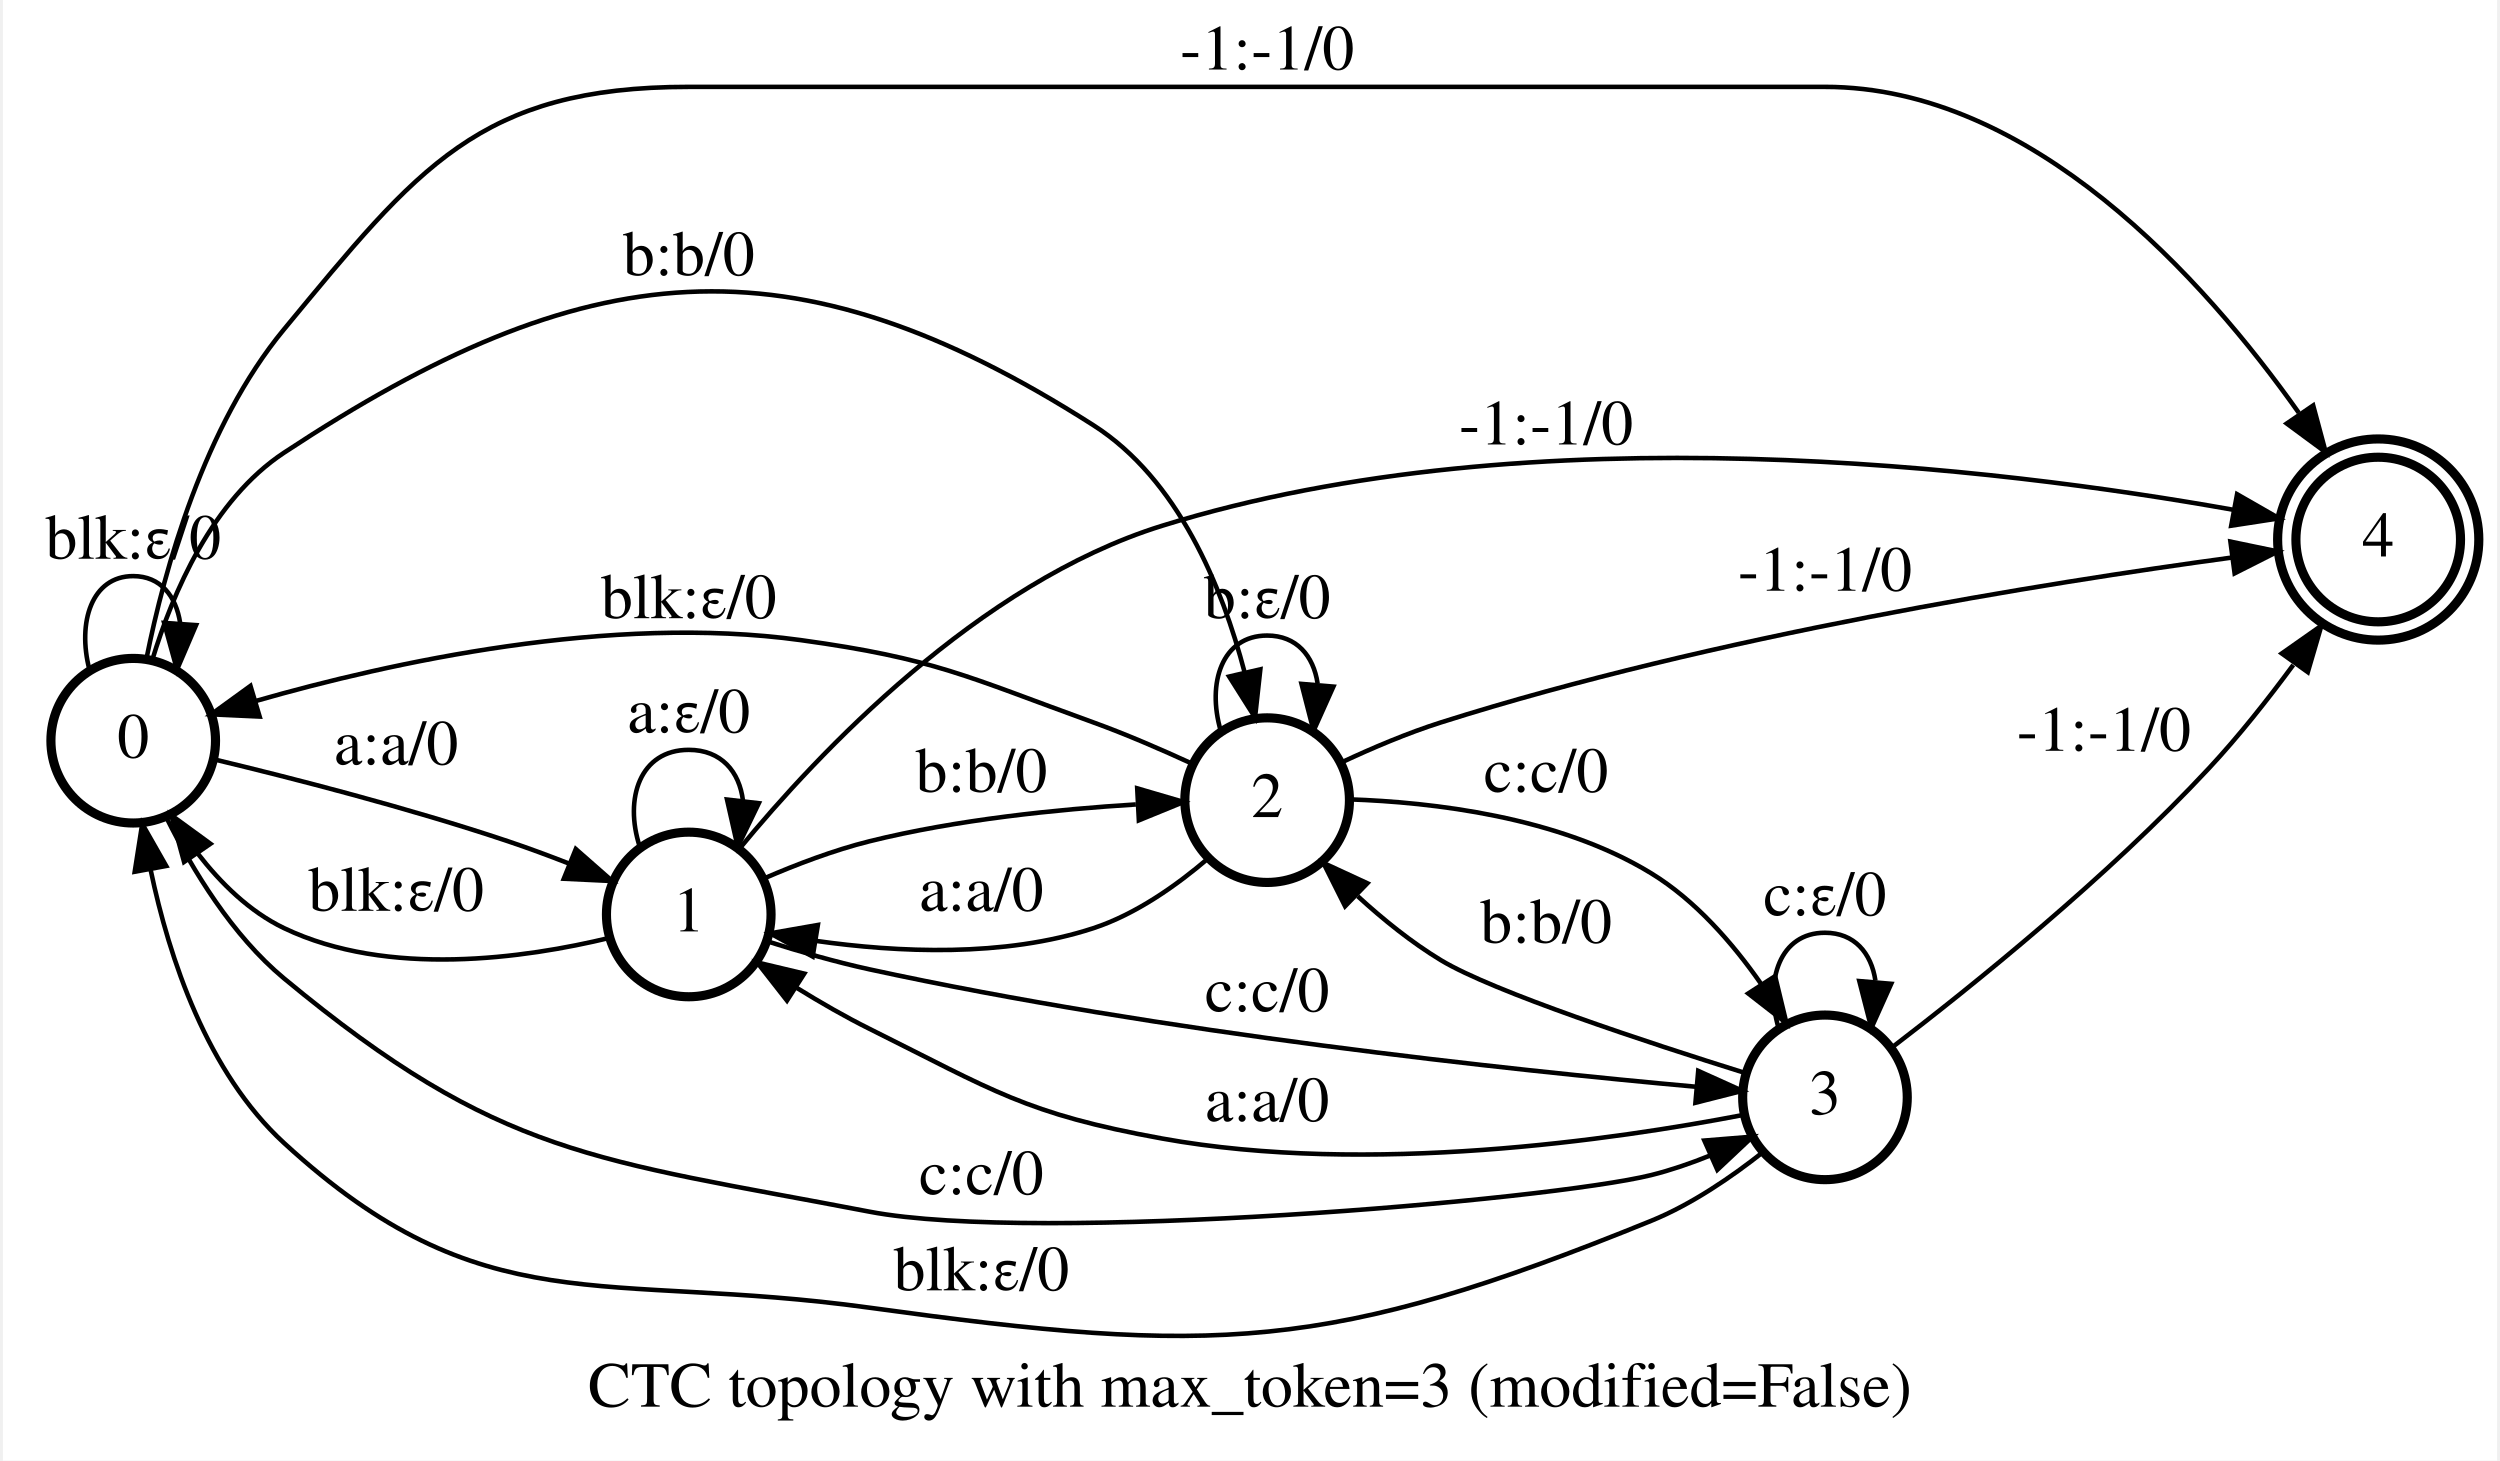
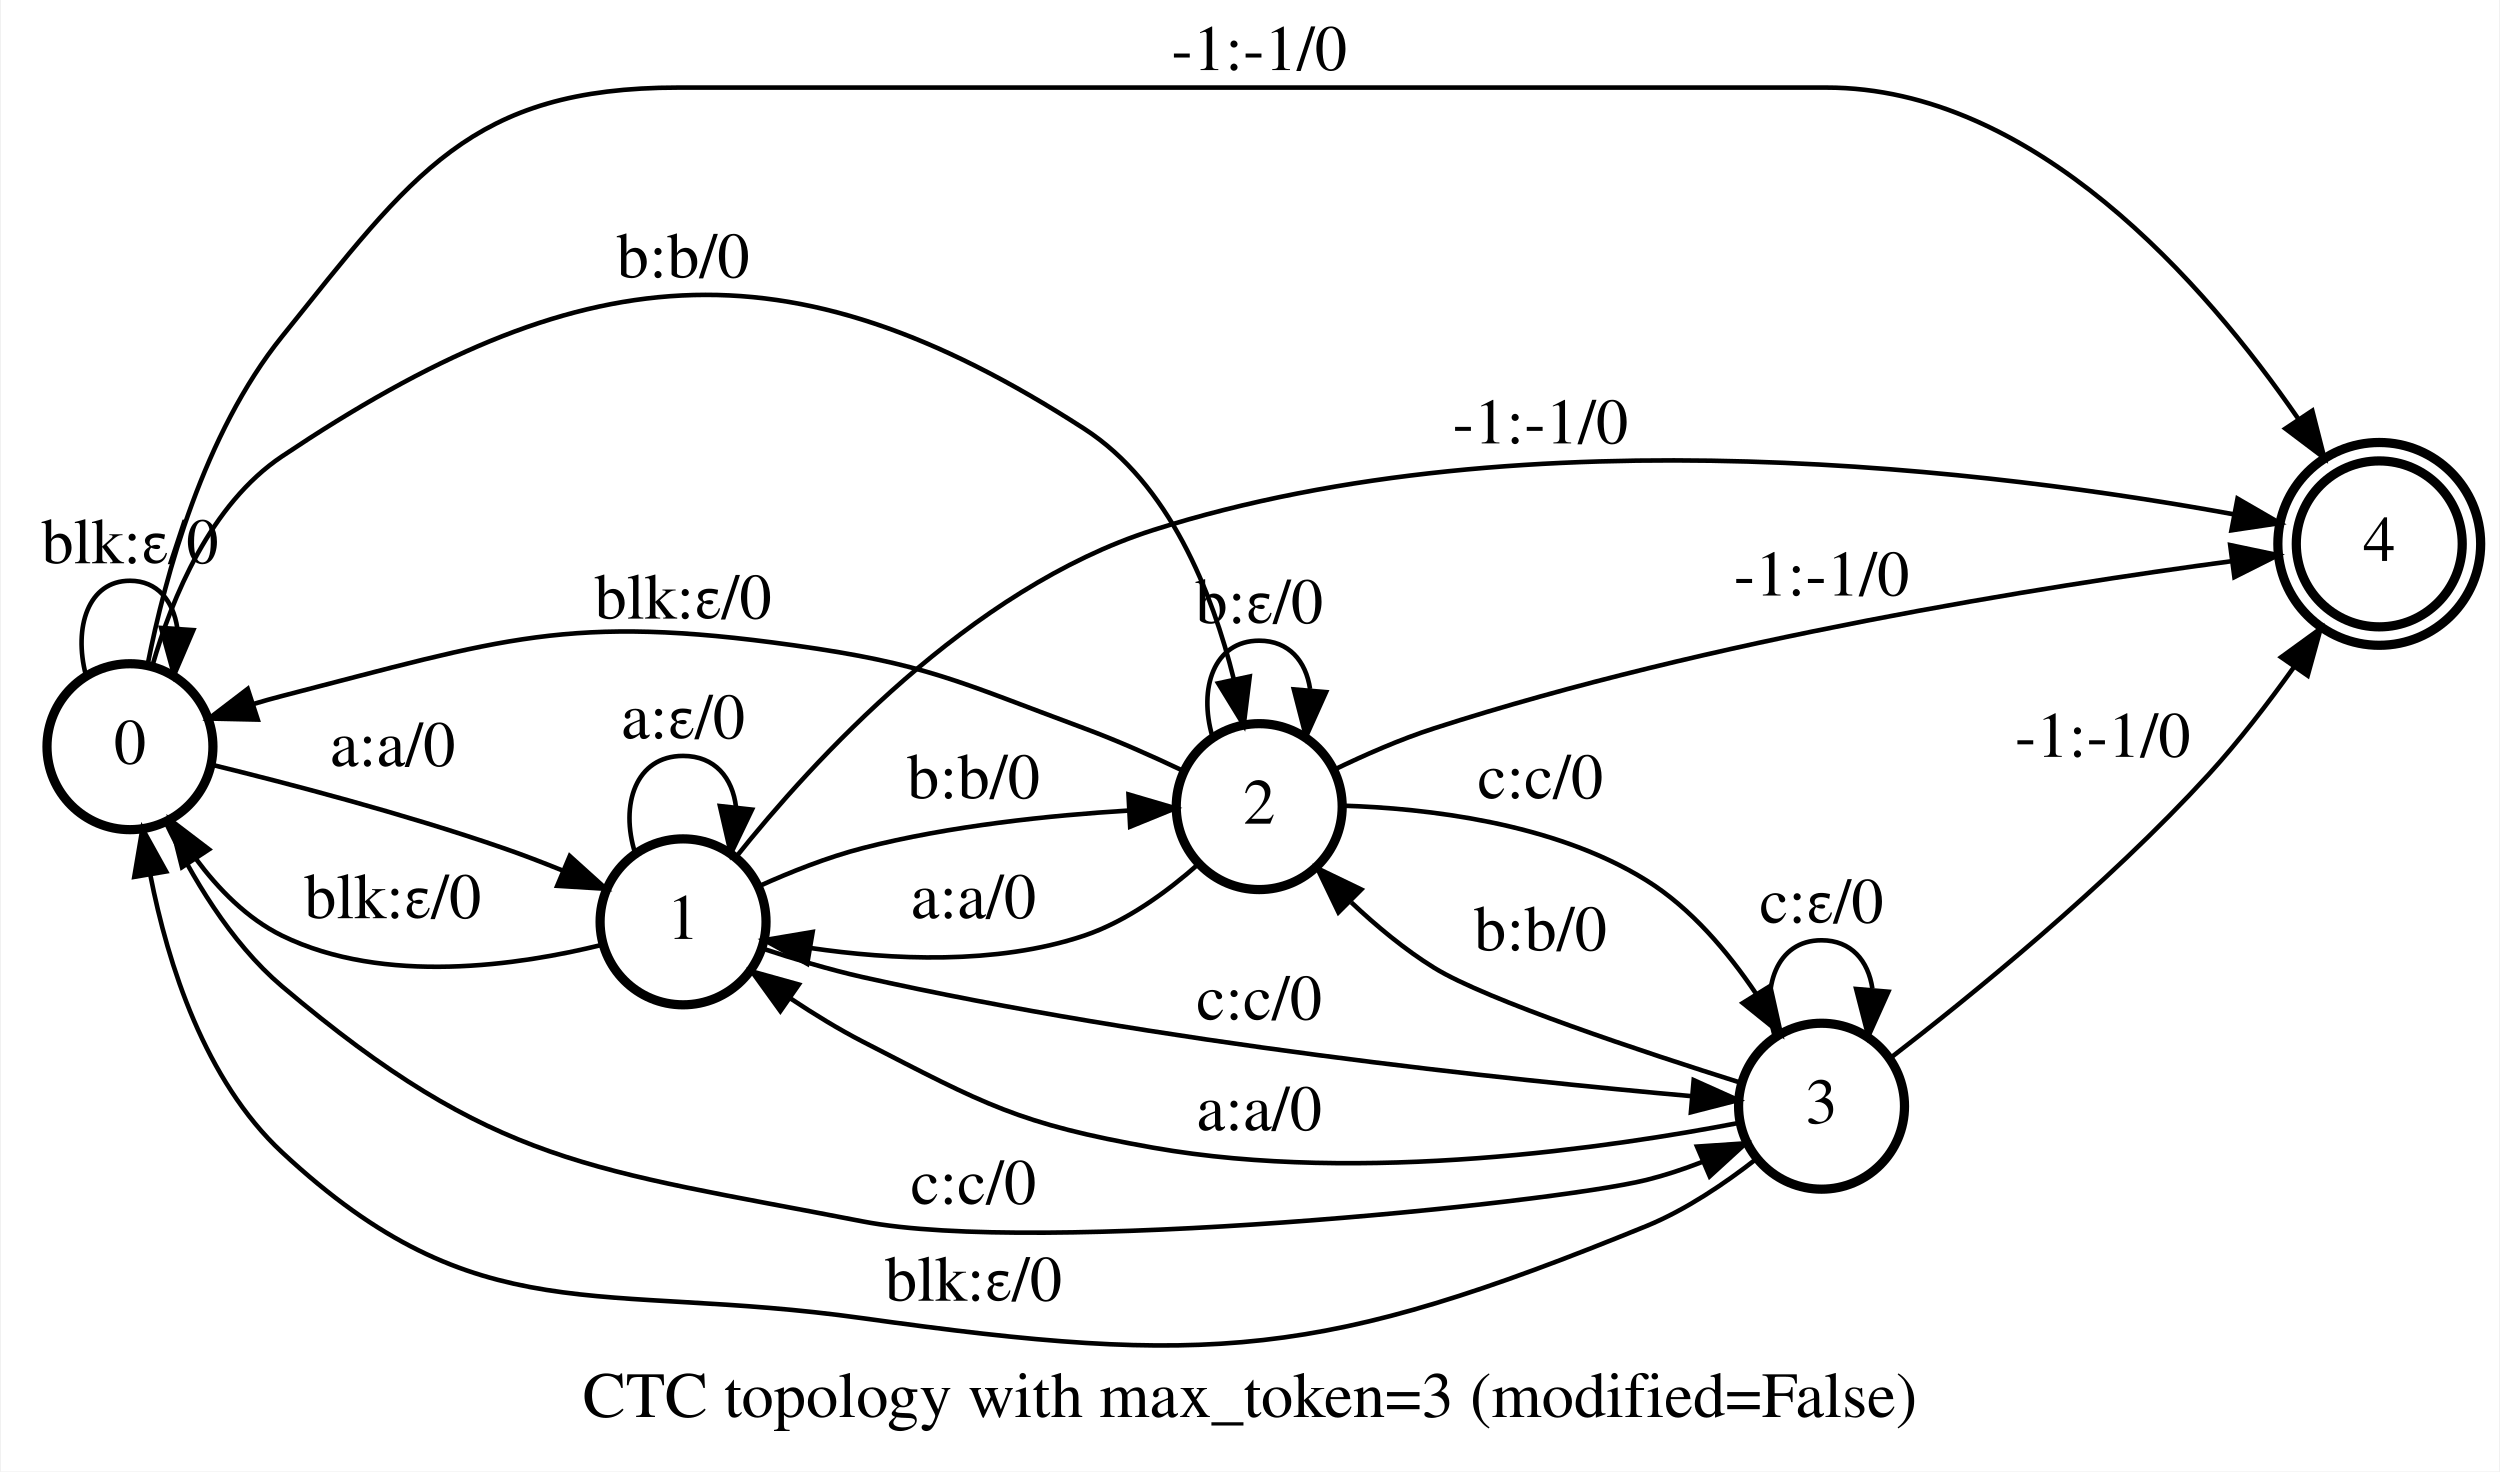
- <svg xmlns="http://www.w3.org/2000/svg" width="546pt" height="319pt" viewBox="0.00 0.00 545.50 319.45">
-   <g id="graph0" class="graph" transform="scale(1 1) rotate(0) translate(4 315.4478)">
-     <polygon fill="#ffffff" stroke="transparent" points="-4,4 -4,-315.448 541.5,-315.448 541.5,4 -4,4" />
-     <text text-anchor="middle" x="268.75" y="-7.8" font-family="Times,serif" font-size="14.00" fill="#000000">CTC topology with max_token=3 (modified=False)</text>
+ <svg xmlns="http://www.w3.org/2000/svg" width="542pt" height="319pt" viewBox="0.00 0.00 542.00 319.23">
+   <g id="graph0" class="graph" transform="scale(1 1) rotate(0) translate(4 315.23)">
+     <polygon fill="white" stroke="transparent" points="-4,4 -4,-315.23 538,-315.23 538,4 -4,4" />
+     <text text-anchor="middle" x="267" y="-7.8" font-family="Times,serif" font-size="14.00">CTC topology with max_token=3 (modified=False)</text>
    <g id="node1" class="node">
-       <ellipse fill="none" stroke="#000000" stroke-width="2" cx="24.5" cy="-153.448" rx="18" ry="18" />
-       <text text-anchor="middle" x="24.5" y="-149.748" font-family="Times,serif" font-size="14.00" fill="#000000">0</text>
+       <ellipse fill="none" stroke="black" stroke-width="2" cx="24" cy="-153.23" rx="18" ry="18" />
+       <text text-anchor="middle" x="24" y="-149.53" font-family="Times,serif" font-size="14.00">0</text>
    </g>
    <g id="edge1" class="edge">
-       <path fill="none" stroke="#000000" d="M14.925,-168.989C12.23,-179.357 15.422,-189.448 24.5,-189.448 30.457,-189.448 33.88,-185.102 34.767,-179.184" />
-       <polygon fill="#000000" stroke="#000000" points="38.244,-178.729 34.075,-168.989 31.261,-179.203 38.244,-178.729" />
-       <text text-anchor="middle" x="24.5" y="-193.248" font-family="Times,serif" font-size="14.00" fill="#000000">blk:ε/0</text>
+       <path fill="none" stroke="black" d="M14.43,-168.78C11.73,-179.14 14.92,-189.23 24,-189.23 29.96,-189.23 33.38,-184.89 34.27,-178.97" />
+       <polygon fill="black" stroke="black" points="37.74,-178.52 33.57,-168.78 30.76,-178.99 37.74,-178.52" />
+       <text text-anchor="middle" x="24" y="-193.03" font-family="Times,serif" font-size="14.00">blk:ε/0</text>
    </g>
    <g id="node2" class="node">
-       <ellipse fill="none" stroke="#000000" stroke-width="2" cx="146" cy="-115.448" rx="18" ry="18" />
-       <text text-anchor="middle" x="146" y="-111.748" font-family="Times,serif" font-size="14.00" fill="#000000">1</text>
+       <ellipse fill="none" stroke="black" stroke-width="2" cx="144" cy="-115.23" rx="18" ry="18" />
+       <text text-anchor="middle" x="144" y="-111.53" font-family="Times,serif" font-size="14.00">1</text>
    </g>
    <g id="edge2" class="edge">
-       <path fill="none" stroke="#000000" d="M42.282,-149.345C59.018,-145.328 84.699,-138.757 106.5,-131.448 110.88,-129.979 115.473,-128.275 119.915,-126.538" />
-       <polygon fill="#000000" stroke="#000000" points="121.297,-129.755 129.255,-122.761 118.673,-123.265 121.297,-129.755" />
-       <text text-anchor="middle" x="82" y="-148.248" font-family="Times,serif" font-size="14.00" fill="#000000">a:a/0</text>
+       <path fill="none" stroke="black" d="M41.74,-149.31C58.06,-145.32 83.49,-138.68 105,-131.23 109.19,-129.79 113.57,-128.1 117.81,-126.38" />
+       <polygon fill="black" stroke="black" points="119.42,-129.5 127.28,-122.4 116.7,-123.05 119.42,-129.5" />
+       <text text-anchor="middle" x="81" y="-149.03" font-family="Times,serif" font-size="14.00">a:a/0</text>
    </g>
    <g id="node3" class="node">
-       <ellipse fill="none" stroke="#000000" stroke-width="2" cx="272.5" cy="-140.448" rx="18" ry="18" />
-       <text text-anchor="middle" x="272.5" y="-136.748" font-family="Times,serif" font-size="14.00" fill="#000000">2</text>
+       <ellipse fill="none" stroke="black" stroke-width="2" cx="269" cy="-140.23" rx="18" ry="18" />
+       <text text-anchor="middle" x="269" y="-136.53" font-family="Times,serif" font-size="14.00">2</text>
    </g>
    <g id="edge3" class="edge">
-       <path fill="none" stroke="#000000" d="M28.657,-171.076C33.137,-185.841 41.834,-206.114 57.5,-216.448 123.204,-259.789 168.165,-264.819 234.5,-222.448 253.021,-210.618 262.65,-187.187 267.574,-168.39" />
-       <polygon fill="#000000" stroke="#000000" points="271.011,-169.059 269.851,-158.528 264.191,-167.484 271.011,-169.059" />
-       <text text-anchor="middle" x="146" y="-255.248" font-family="Times,serif" font-size="14.00" fill="#000000">b:b/0</text>
+       <path fill="none" stroke="black" d="M28.88,-170.84C33.13,-185.6 41.51,-205.86 57,-216.23 121.3,-259.29 166,-264.22 231,-222.23 249.49,-210.3 258.83,-186.66 263.5,-167.81" />
+       <polygon fill="black" stroke="black" points="266.94,-168.46 265.64,-157.95 260.1,-166.98 266.94,-168.46" />
+       <text text-anchor="middle" x="144" y="-255.03" font-family="Times,serif" font-size="14.00">b:b/0</text>
    </g>
    <g id="node4" class="node">
-       <ellipse fill="none" stroke="#000000" stroke-width="2" cx="394.5" cy="-75.448" rx="18" ry="18" />
-       <text text-anchor="middle" x="394.5" y="-71.748" font-family="Times,serif" font-size="14.00" fill="#000000">3</text>
+       <ellipse fill="none" stroke="black" stroke-width="2" cx="391" cy="-75.23" rx="18" ry="18" />
+       <text text-anchor="middle" x="391" y="-71.53" font-family="Times,serif" font-size="14.00">3</text>
    </g>
    <g id="edge4" class="edge">
-       <path fill="none" stroke="#000000" d="M31.83,-136.491C37.439,-125.24 46.141,-110.865 57.5,-101.448 104.642,-62.362 125.359,-61.988 185.5,-50.448 222.32,-43.383 334.171,-52.911 356.5,-58.448 360.762,-59.505 365.14,-61.017 369.341,-62.71" />
-       <polygon fill="#000000" stroke="#000000" points="368.12,-65.997 378.68,-66.856 370.96,-59.599 368.12,-65.997" />
-       <text text-anchor="middle" x="210" y="-54.248" font-family="Times,serif" font-size="14.00" fill="#000000">c:c/0</text>
+       <path fill="none" stroke="black" d="M31.78,-136.78C37.16,-125.47 45.67,-110.82 57,-101.23 103.13,-62.23 123.7,-61.78 183,-50.23 220.86,-42.86 331.76,-54.02 353,-59.23 357.01,-60.22 361.15,-61.6 365.13,-63.15" />
+       <polygon fill="black" stroke="black" points="363.99,-66.47 374.56,-67.18 366.74,-60.03 363.99,-66.47" />
+       <text text-anchor="middle" x="207" y="-54.03" font-family="Times,serif" font-size="14.00">c:c/0</text>
    </g>
    <g id="node5" class="node">
-       <ellipse fill="none" stroke="#000000" stroke-width="2" cx="515.5" cy="-197.448" rx="18" ry="18" />
-       <ellipse fill="none" stroke="#000000" stroke-width="2" cx="515.5" cy="-197.448" rx="22" ry="22" />
-       <text text-anchor="middle" x="515.5" y="-193.748" font-family="Times,serif" font-size="14.00" fill="#000000">4</text>
+       <ellipse fill="none" stroke="black" stroke-width="2" cx="512" cy="-197.23" rx="18" ry="18" />
+       <ellipse fill="none" stroke="black" stroke-width="2" cx="512" cy="-197.23" rx="22" ry="22" />
+       <text text-anchor="middle" x="512" y="-193.53" font-family="Times,serif" font-size="14.00">4</text>
    </g>
    <g id="edge5" class="edge">
-       <path fill="none" stroke="#000000" d="M27.408,-171.46C31.345,-191.02 39.993,-222.293 57.5,-243.448 86.73,-278.769 100.153,-296.448 146,-296.448 146,-296.448 146,-296.448 394.5,-296.448 439.76,-296.448 477.396,-254.444 498.137,-225.156" />
-       <polygon fill="#000000" stroke="#000000" points="501.274,-226.769 504.021,-216.536 495.493,-222.822 501.274,-226.769" />
-       <text text-anchor="middle" x="272.5" y="-300.248" font-family="Times,serif" font-size="14.00" fill="#000000">-1:-1/0</text>
+       <path fill="none" stroke="black" d="M27.82,-170.98C31.63,-190.26 40.01,-221.13 57,-242.23 85.3,-277.4 97.87,-296.23 143,-296.23 143,-296.23 143,-296.23 392,-296.23 437.06,-296.23 474.14,-253.77 494.36,-224.47" />
+       <polygon fill="black" stroke="black" points="497.47,-226.12 500.09,-215.86 491.64,-222.24 497.47,-226.12" />
+       <text text-anchor="middle" x="269" y="-300.03" font-family="Times,serif" font-size="14.00">-1:-1/0</text>
    </g>
    <g id="edge6" class="edge">
-       <path fill="none" stroke="#000000" d="M128.737,-110.345C110.165,-105.853 80.24,-101.56 57.5,-112.448 49.967,-116.055 43.606,-122.313 38.541,-128.869" />
-       <polygon fill="#000000" stroke="#000000" points="35.622,-126.937 32.827,-137.156 41.385,-130.91 35.622,-126.937" />
-       <text text-anchor="middle" x="82" y="-116.248" font-family="Times,serif" font-size="14.00" fill="#000000">blk:ε/0</text>
+       <path fill="none" stroke="black" d="M126.52,-110.27C108.48,-105.79 79.15,-101.42 57,-112.23 49.47,-115.91 43.19,-122.31 38.25,-128.98" />
+       <polygon fill="black" stroke="black" points="35.29,-127.1 32.71,-137.37 41.14,-130.95 35.29,-127.1" />
+       <text text-anchor="middle" x="81" y="-116.03" font-family="Times,serif" font-size="14.00">blk:ε/0</text>
    </g>
    <g id="edge7" class="edge">
-       <path fill="none" stroke="#000000" d="M135.292,-130.239C131.806,-140.864 135.375,-151.448 146,-151.448 153.139,-151.448 157.092,-146.67 157.861,-140.312" />
-       <polygon fill="#000000" stroke="#000000" points="161.322,-139.777 156.708,-130.239 154.368,-140.573 161.322,-139.777" />
-       <text text-anchor="middle" x="146" y="-155.248" font-family="Times,serif" font-size="14.00" fill="#000000">a:ε/0</text>
+       <path fill="none" stroke="black" d="M133.63,-130.03C130.25,-140.65 133.71,-151.23 144,-151.23 150.92,-151.23 154.75,-146.46 155.49,-140.1" />
+       <polygon fill="black" stroke="black" points="158.95,-139.58 154.37,-130.03 152,-140.35 158.95,-139.58" />
+       <text text-anchor="middle" x="144" y="-155.03" font-family="Times,serif" font-size="14.00">a:ε/0</text>
    </g>
    <g id="edge8" class="edge">
-       <path fill="none" stroke="#000000" d="M162.566,-123.372C169.504,-126.368 177.746,-129.518 185.5,-131.448 204.598,-136.202 226.658,-138.449 243.786,-139.509" />
-       <polygon fill="#000000" stroke="#000000" points="244.081,-143.029 254.248,-140.049 244.442,-136.038 244.081,-143.029" />
-       <text text-anchor="middle" x="210" y="-142.248" font-family="Times,serif" font-size="14.00" fill="#000000">b:b/0</text>
+       <path fill="none" stroke="black" d="M160.54,-123C167.29,-126.04 175.37,-129.27 183,-131.23 201.86,-136.09 223.73,-138.33 240.56,-139.37" />
+       <polygon fill="black" stroke="black" points="240.64,-142.87 250.81,-139.88 241,-135.88 240.64,-142.87" />
+       <text text-anchor="middle" x="207" y="-142.03" font-family="Times,serif" font-size="14.00">b:b/0</text>
    </g>
    <g id="edge9" class="edge">
-       <path fill="none" stroke="#000000" d="M163.145,-109.578C170.028,-107.396 178.076,-105.062 185.5,-103.448 249.399,-89.557 325.879,-81.419 366.274,-77.768" />
-       <polygon fill="#000000" stroke="#000000" points="366.782,-81.237 376.438,-76.876 366.17,-74.264 366.782,-81.237" />
-       <text text-anchor="middle" x="272.5" y="-94.248" font-family="Times,serif" font-size="14.00" fill="#000000">c:c/0</text>
+       <path fill="none" stroke="black" d="M161.11,-109.48C167.81,-107.26 175.71,-104.87 183,-103.23 246.7,-88.98 323.16,-80.93 362.94,-77.4" />
+       <polygon fill="black" stroke="black" points="363.26,-80.89 372.92,-76.55 362.66,-73.92 363.26,-80.89" />
+       <text text-anchor="middle" x="269" y="-94.03" font-family="Times,serif" font-size="14.00">c:c/0</text>
    </g>
    <g id="edge10" class="edge">
-       <path fill="none" stroke="#000000" d="M157.097,-129.844C174.212,-150.64 209.31,-187.96 249.5,-200.448 330.82,-225.716 432.989,-213.029 483.789,-203.953" />
-       <polygon fill="#000000" stroke="#000000" points="484.632,-207.356 493.823,-202.086 483.351,-200.474 484.632,-207.356" />
-       <text text-anchor="middle" x="333.5" y="-218.248" font-family="Times,serif" font-size="14.00" fill="#000000">-1:-1/0</text>
+       <path fill="none" stroke="black" d="M155.47,-129.27C171.97,-149.97 206.25,-187.6 246,-200.23 327.47,-226.12 430.26,-212.85 480.52,-203.63" />
+       <polygon fill="black" stroke="black" points="481.25,-207.05 490.42,-201.74 479.94,-200.18 481.25,-207.05" />
+       <text text-anchor="middle" x="330" y="-219.03" font-family="Times,serif" font-size="14.00">-1:-1/0</text>
    </g>
    <g id="edge11" class="edge">
-       <path fill="none" stroke="#000000" d="M256.069,-148.431C249.456,-151.477 241.703,-154.839 234.5,-157.448 206.717,-167.508 199.771,-171.41 170.5,-175.448 128.887,-181.188 80.723,-170.564 51.447,-162.175" />
-       <polygon fill="#000000" stroke="#000000" points="52.146,-158.731 41.563,-159.219 50.141,-165.437 52.146,-158.731" />
-       <text text-anchor="middle" x="146" y="-180.248" font-family="Times,serif" font-size="14.00" fill="#000000">blk:ε/0</text>
+       <path fill="none" stroke="black" d="M252.38,-148.05C245.86,-151.15 238.16,-154.58 231,-157.23 203.69,-167.34 196.84,-171.2 168,-175.23 118.9,-182.11 105.01,-176.59 57,-164.23 54.96,-163.71 52.85,-163.11 50.75,-162.48" />
+       <polygon fill="black" stroke="black" points="51.72,-159.11 41.13,-159.34 49.55,-165.77 51.72,-159.11" />
+       <text text-anchor="middle" x="144" y="-181.03" font-family="Times,serif" font-size="14.00">blk:ε/0</text>
    </g>
    <g id="edge12" class="edge">
-       <path fill="none" stroke="#000000" d="M259.631,-127.737C252.776,-121.862 243.842,-115.518 234.5,-112.448 214.936,-106.018 191.614,-107.139 173.824,-109.669" />
-       <polygon fill="#000000" stroke="#000000" points="173.099,-106.241 163.803,-111.323 174.239,-113.147 173.099,-106.241" />
-       <text text-anchor="middle" x="210" y="-116.248" font-family="Times,serif" font-size="14.00" fill="#000000">a:a/0</text>
+       <path fill="none" stroke="black" d="M255.86,-127.82C249.16,-121.87 240.32,-115.36 231,-112.23 211.88,-105.82 189.02,-107 171.67,-109.55" />
+       <polygon fill="black" stroke="black" points="170.93,-106.13 161.66,-111.27 172.11,-113.03 170.93,-106.13" />
+       <text text-anchor="middle" x="207" y="-116.03" font-family="Times,serif" font-size="14.00">a:a/0</text>
    </g>
    <g id="edge13" class="edge">
-       <path fill="none" stroke="#000000" d="M262.349,-155.614C259.272,-166.112 262.656,-176.448 272.5,-176.448 278.96,-176.448 282.638,-171.996 283.534,-165.969" />
-       <polygon fill="#000000" stroke="#000000" points="286.988,-165.281 282.651,-155.614 280.013,-165.875 286.988,-165.281" />
-       <text text-anchor="middle" x="272.5" y="-180.248" font-family="Times,serif" font-size="14.00" fill="#000000">b:ε/0</text>
+       <path fill="none" stroke="black" d="M258.85,-155.4C255.77,-165.9 259.16,-176.23 269,-176.23 275.46,-176.23 279.14,-171.78 280.03,-165.76" />
+       <polygon fill="black" stroke="black" points="283.49,-165.07 279.15,-155.4 276.51,-165.66 283.49,-165.07" />
+       <text text-anchor="middle" x="269" y="-180.03" font-family="Times,serif" font-size="14.00">b:ε/0</text>
    </g>
    <g id="edge14" class="edge">
-       <path fill="none" stroke="#000000" d="M290.534,-140.62C308.497,-140.005 336.246,-136.857 356.5,-124.448 366.138,-118.543 374.263,-109.238 380.494,-100.317" />
-       <polygon fill="#000000" stroke="#000000" points="383.597,-101.963 386.08,-91.663 377.716,-98.166 383.597,-101.963" />
-       <text text-anchor="middle" x="333.5" y="-142.248" font-family="Times,serif" font-size="14.00" fill="#000000">c:c/0</text>
+       <path fill="none" stroke="black" d="M287.19,-140.43C304.94,-139.88 332.82,-136.81 353,-124.23 362.64,-118.23 370.66,-108.74 376.74,-99.71" />
+       <polygon fill="black" stroke="black" points="379.86,-101.31 382.17,-90.97 373.92,-97.62 379.86,-101.31" />
+       <text text-anchor="middle" x="330" y="-142.03" font-family="Times,serif" font-size="14.00">c:c/0</text>
    </g>
    <g id="edge15" class="edge">
-       <path fill="none" stroke="#000000" d="M288.828,-148.736C295.426,-151.823 303.197,-155.135 310.5,-157.448 370.159,-176.34 442.546,-187.939 483.387,-193.492" />
-       <polygon fill="#000000" stroke="#000000" points="483.175,-196.994 493.548,-194.837 484.094,-190.055 483.175,-196.994" />
-       <text text-anchor="middle" x="394.5" y="-186.248" font-family="Times,serif" font-size="14.00" fill="#000000">-1:-1/0</text>
+       <path fill="none" stroke="black" d="M285.16,-148.19C291.73,-151.37 299.6,-154.85 307,-157.23 366.75,-176.52 439.49,-188.06 479.98,-193.48" />
+       <polygon fill="black" stroke="black" points="479.66,-196.97 490.03,-194.79 480.57,-190.03 479.66,-196.97" />
+       <text text-anchor="middle" x="391" y="-186.03" font-family="Times,serif" font-size="14.00">-1:-1/0</text>
    </g>
    <g id="edge16" class="edge">
-       <path fill="none" stroke="#000000" d="M380.99,-63.504C374.111,-58.062 365.347,-52.044 356.5,-48.448 285.662,-19.65 261.25,-18.998 185.5,-29.448 126.958,-37.524 101.017,-25.465 57.5,-65.448 40.671,-80.91 32.379,-105.795 28.32,-125.163" />
-       <polygon fill="#000000" stroke="#000000" points="24.829,-124.794 26.473,-135.261 31.715,-126.054 24.829,-124.794" />
-       <text text-anchor="middle" x="210" y="-33.248" font-family="Times,serif" font-size="14.00" fill="#000000">blk:ε/0</text>
+       <path fill="none" stroke="black" d="M376.81,-63.77C370.11,-58.53 361.58,-52.74 353,-49.23 282.56,-20.49 258.34,-18.68 183,-29.23 125.32,-37.31 99.61,-25.53 57,-65.23 40.24,-80.85 32.24,-105.94 28.43,-125.34" />
+       <polygon fill="black" stroke="black" points="24.94,-124.99 26.71,-135.43 31.84,-126.16 24.94,-124.99" />
+       <text text-anchor="middle" x="207" y="-33.03" font-family="Times,serif" font-size="14.00">blk:ε/0</text>
    </g>
    <g id="edge17" class="edge">
-       <path fill="none" stroke="#000000" d="M376.479,-71.573C348.9,-66.262 294.668,-58.257 249.5,-66.448 219.609,-71.868 212.7,-76.92 185.5,-90.448 180.232,-93.068 174.779,-96.209 169.67,-99.366" />
-       <polygon fill="#000000" stroke="#000000" points="167.483,-96.611 160.956,-104.957 171.263,-102.502 167.483,-96.611" />
-       <text text-anchor="middle" x="272.5" y="-70.248" font-family="Times,serif" font-size="14.00" fill="#000000">a:a/0</text>
+       <path fill="none" stroke="black" d="M373.01,-71.6C345.92,-66.37 291.39,-58.21 246,-66.23 216.65,-71.43 209.51,-75.6 183,-89.23 177.76,-91.93 172.38,-95.23 167.38,-98.56" />
+       <polygon fill="black" stroke="black" points="165.11,-95.88 158.91,-104.48 169.11,-101.63 165.11,-95.88" />
+       <text text-anchor="middle" x="269" y="-70.03" font-family="Times,serif" font-size="14.00">a:a/0</text>
    </g>
    <g id="edge18" class="edge">
-       <path fill="none" stroke="#000000" d="M376.985,-80.793C355.898,-87.385 321.897,-98.559 310.5,-105.448 304.105,-109.313 297.848,-114.37 292.316,-119.432" />
-       <polygon fill="#000000" stroke="#000000" points="289.545,-117.244 284.799,-126.716 294.416,-122.271 289.545,-117.244" />
-       <text text-anchor="middle" x="333.5" y="-109.248" font-family="Times,serif" font-size="14.00" fill="#000000">b:b/0</text>
+       <path fill="none" stroke="black" d="M373.4,-80.34C352.61,-86.9 318.35,-98.24 307,-105.23 300.63,-109.16 294.42,-114.32 288.97,-119.46" />
+       <polygon fill="black" stroke="black" points="286.19,-117.3 281.6,-126.85 291.14,-122.25 286.19,-117.3" />
+       <text text-anchor="middle" x="330" y="-109.03" font-family="Times,serif" font-size="14.00">b:b/0</text>
    </g>
    <g id="edge19" class="edge">
-       <path fill="none" stroke="#000000" d="M384.349,-90.615C381.272,-101.112 384.656,-111.448 394.5,-111.448 400.96,-111.448 404.638,-106.996 405.534,-100.969" />
-       <polygon fill="#000000" stroke="#000000" points="408.988,-100.281 404.651,-90.615 402.013,-100.876 408.988,-100.281" />
-       <text text-anchor="middle" x="394.5" y="-115.248" font-family="Times,serif" font-size="14.00" fill="#000000">c:ε/0</text>
+       <path fill="none" stroke="black" d="M380.85,-90.4C377.77,-100.9 381.16,-111.23 391,-111.23 397.46,-111.23 401.14,-106.78 402.03,-100.76" />
+       <polygon fill="black" stroke="black" points="405.49,-100.07 401.15,-90.4 398.51,-100.66 405.49,-100.07" />
+       <text text-anchor="middle" x="391" y="-115.03" font-family="Times,serif" font-size="14.00">c:ε/0</text>
    </g>
    <g id="edge20" class="edge">
-       <path fill="none" stroke="#000000" d="M409.038,-86.273C426.51,-99.64 456.252,-123.548 478.5,-147.448 484.952,-154.379 491.325,-162.428 496.916,-170.016" />
-       <polygon fill="#000000" stroke="#000000" points="494.409,-172.527 503.079,-178.618 500.1,-168.45 494.409,-172.527" />
-       <text text-anchor="middle" x="455.5" y="-151.248" font-family="Times,serif" font-size="14.00" fill="#000000">-1:-1/0</text>
+       <path fill="none" stroke="black" d="M405.8,-85.58C423.01,-98.83 452.87,-123.01 475,-147.23 481.5,-154.35 487.88,-162.65 493.43,-170.42" />
+       <polygon fill="black" stroke="black" points="490.72,-172.65 499.29,-178.87 496.47,-168.66 490.72,-172.65" />
+       <text text-anchor="middle" x="452" y="-151.03" font-family="Times,serif" font-size="14.00">-1:-1/0</text>
    </g>
  </g>
</svg>
